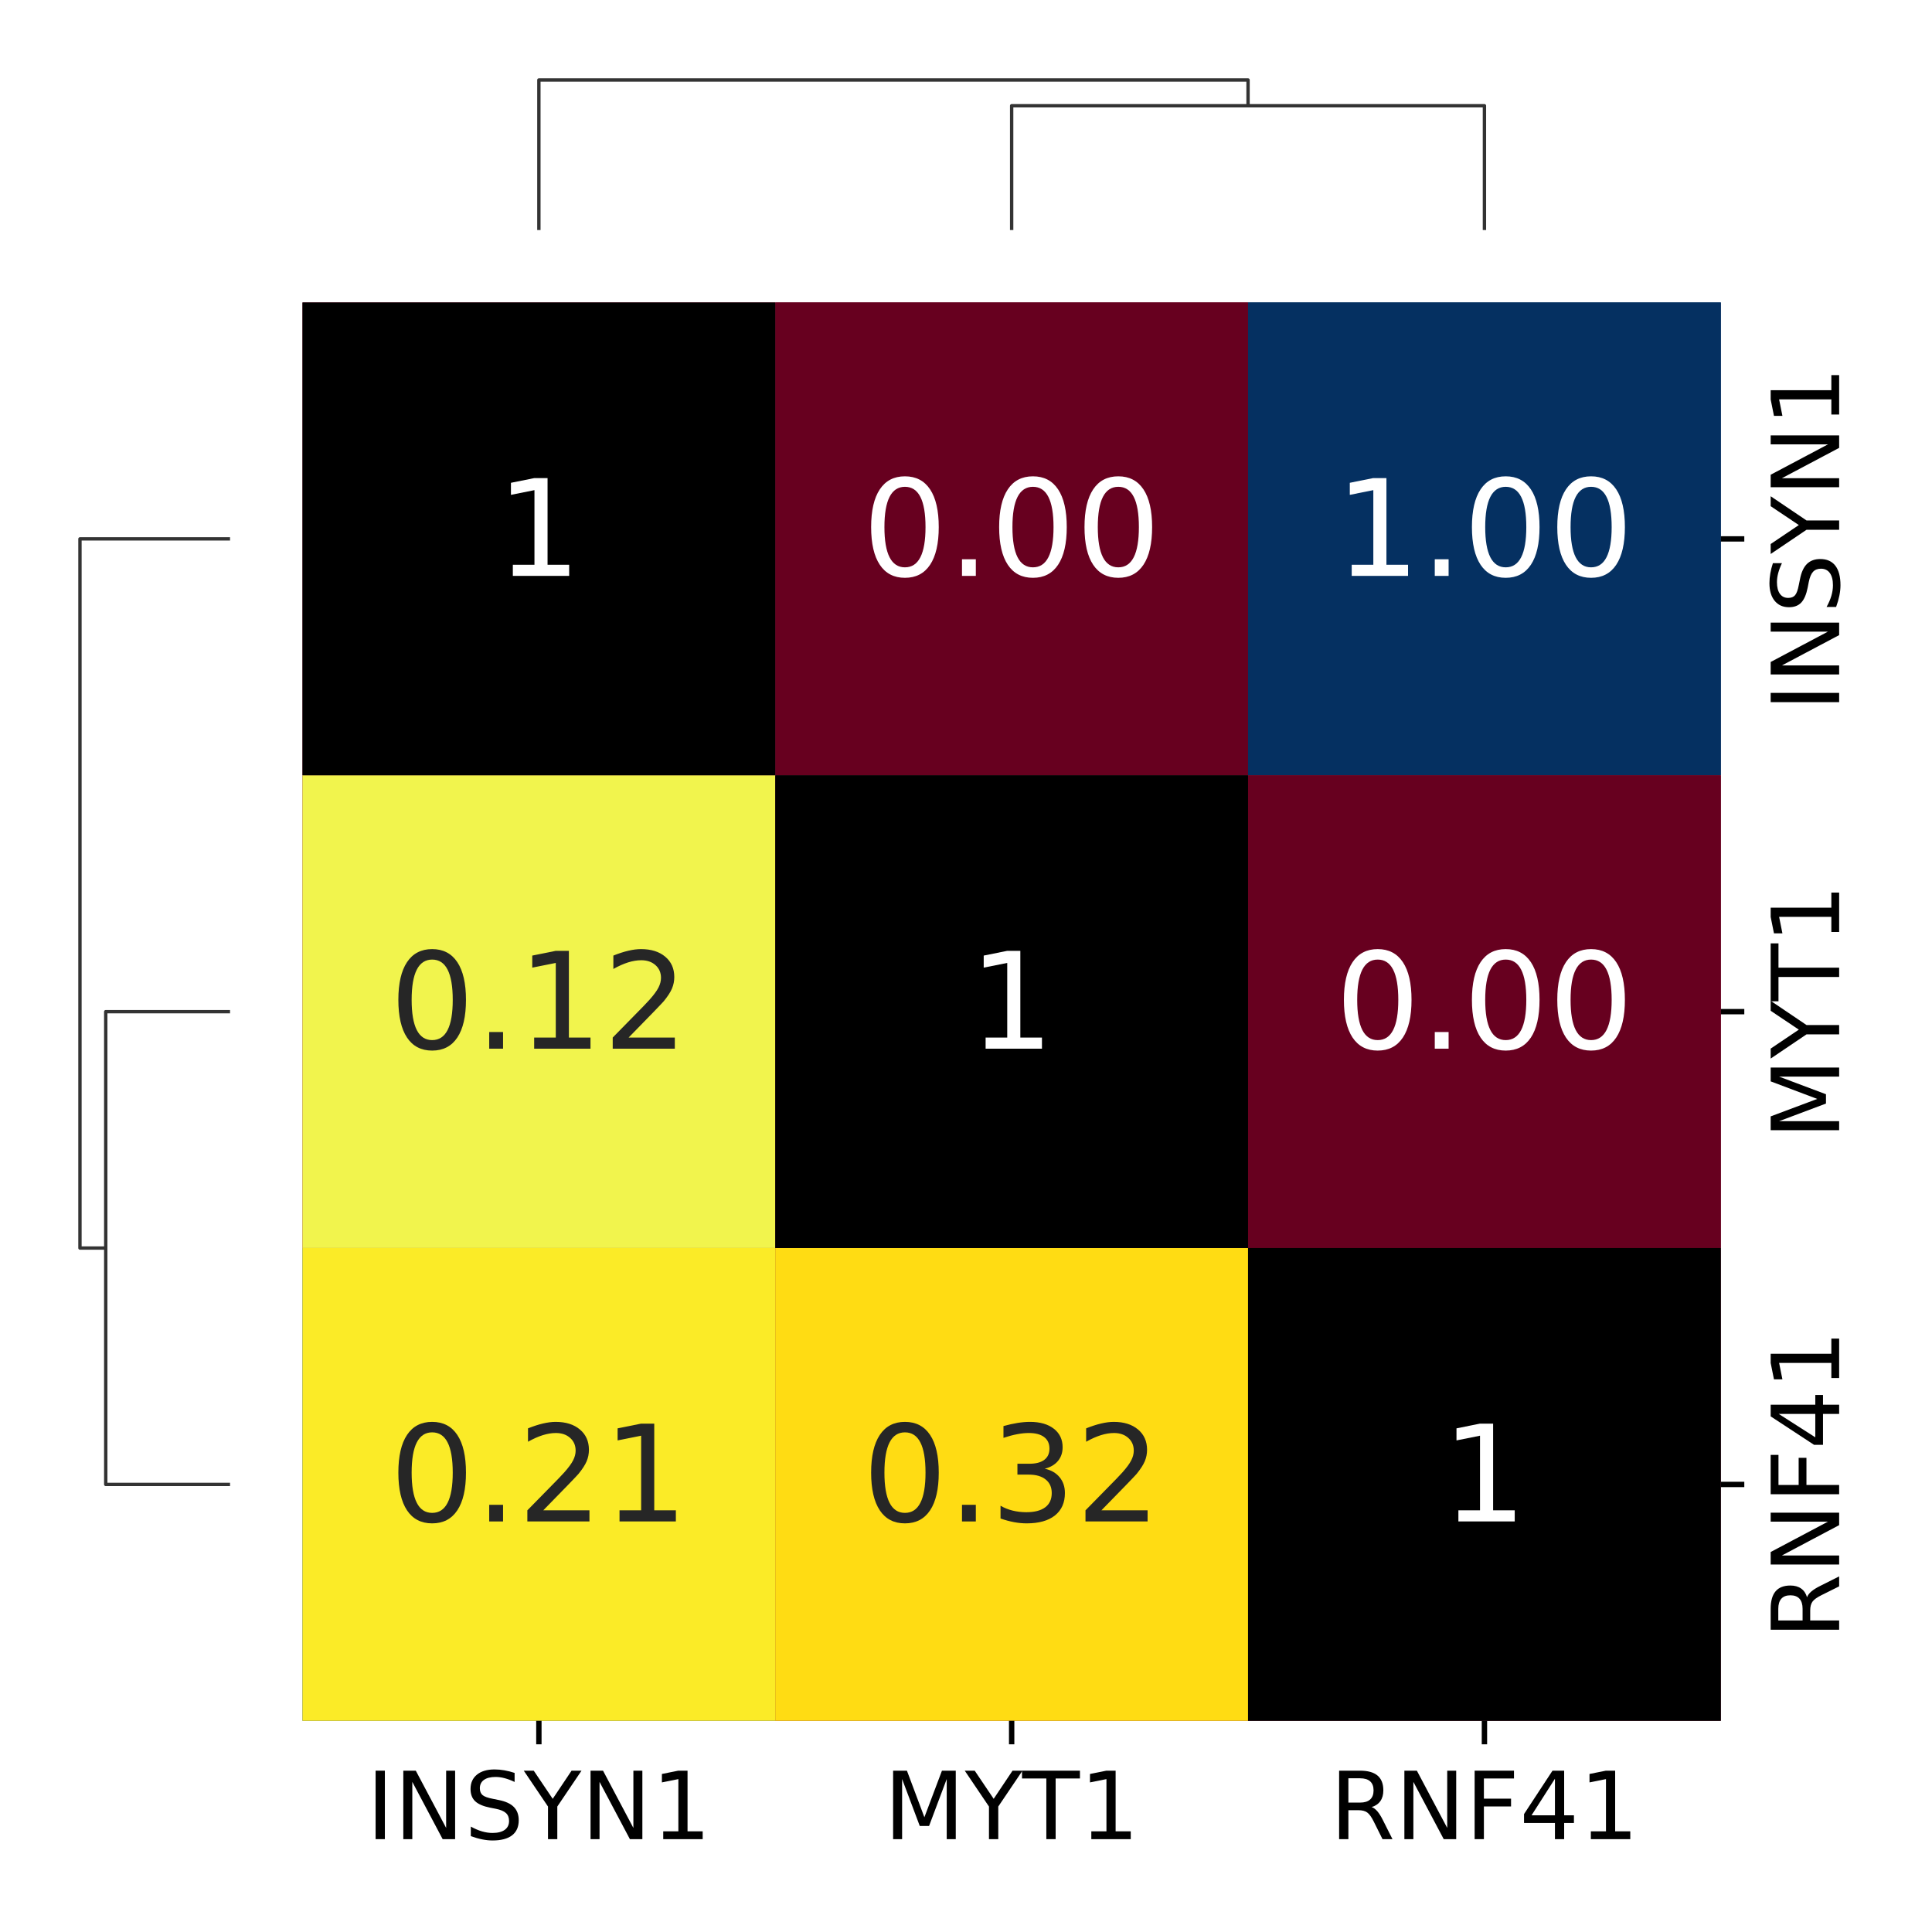
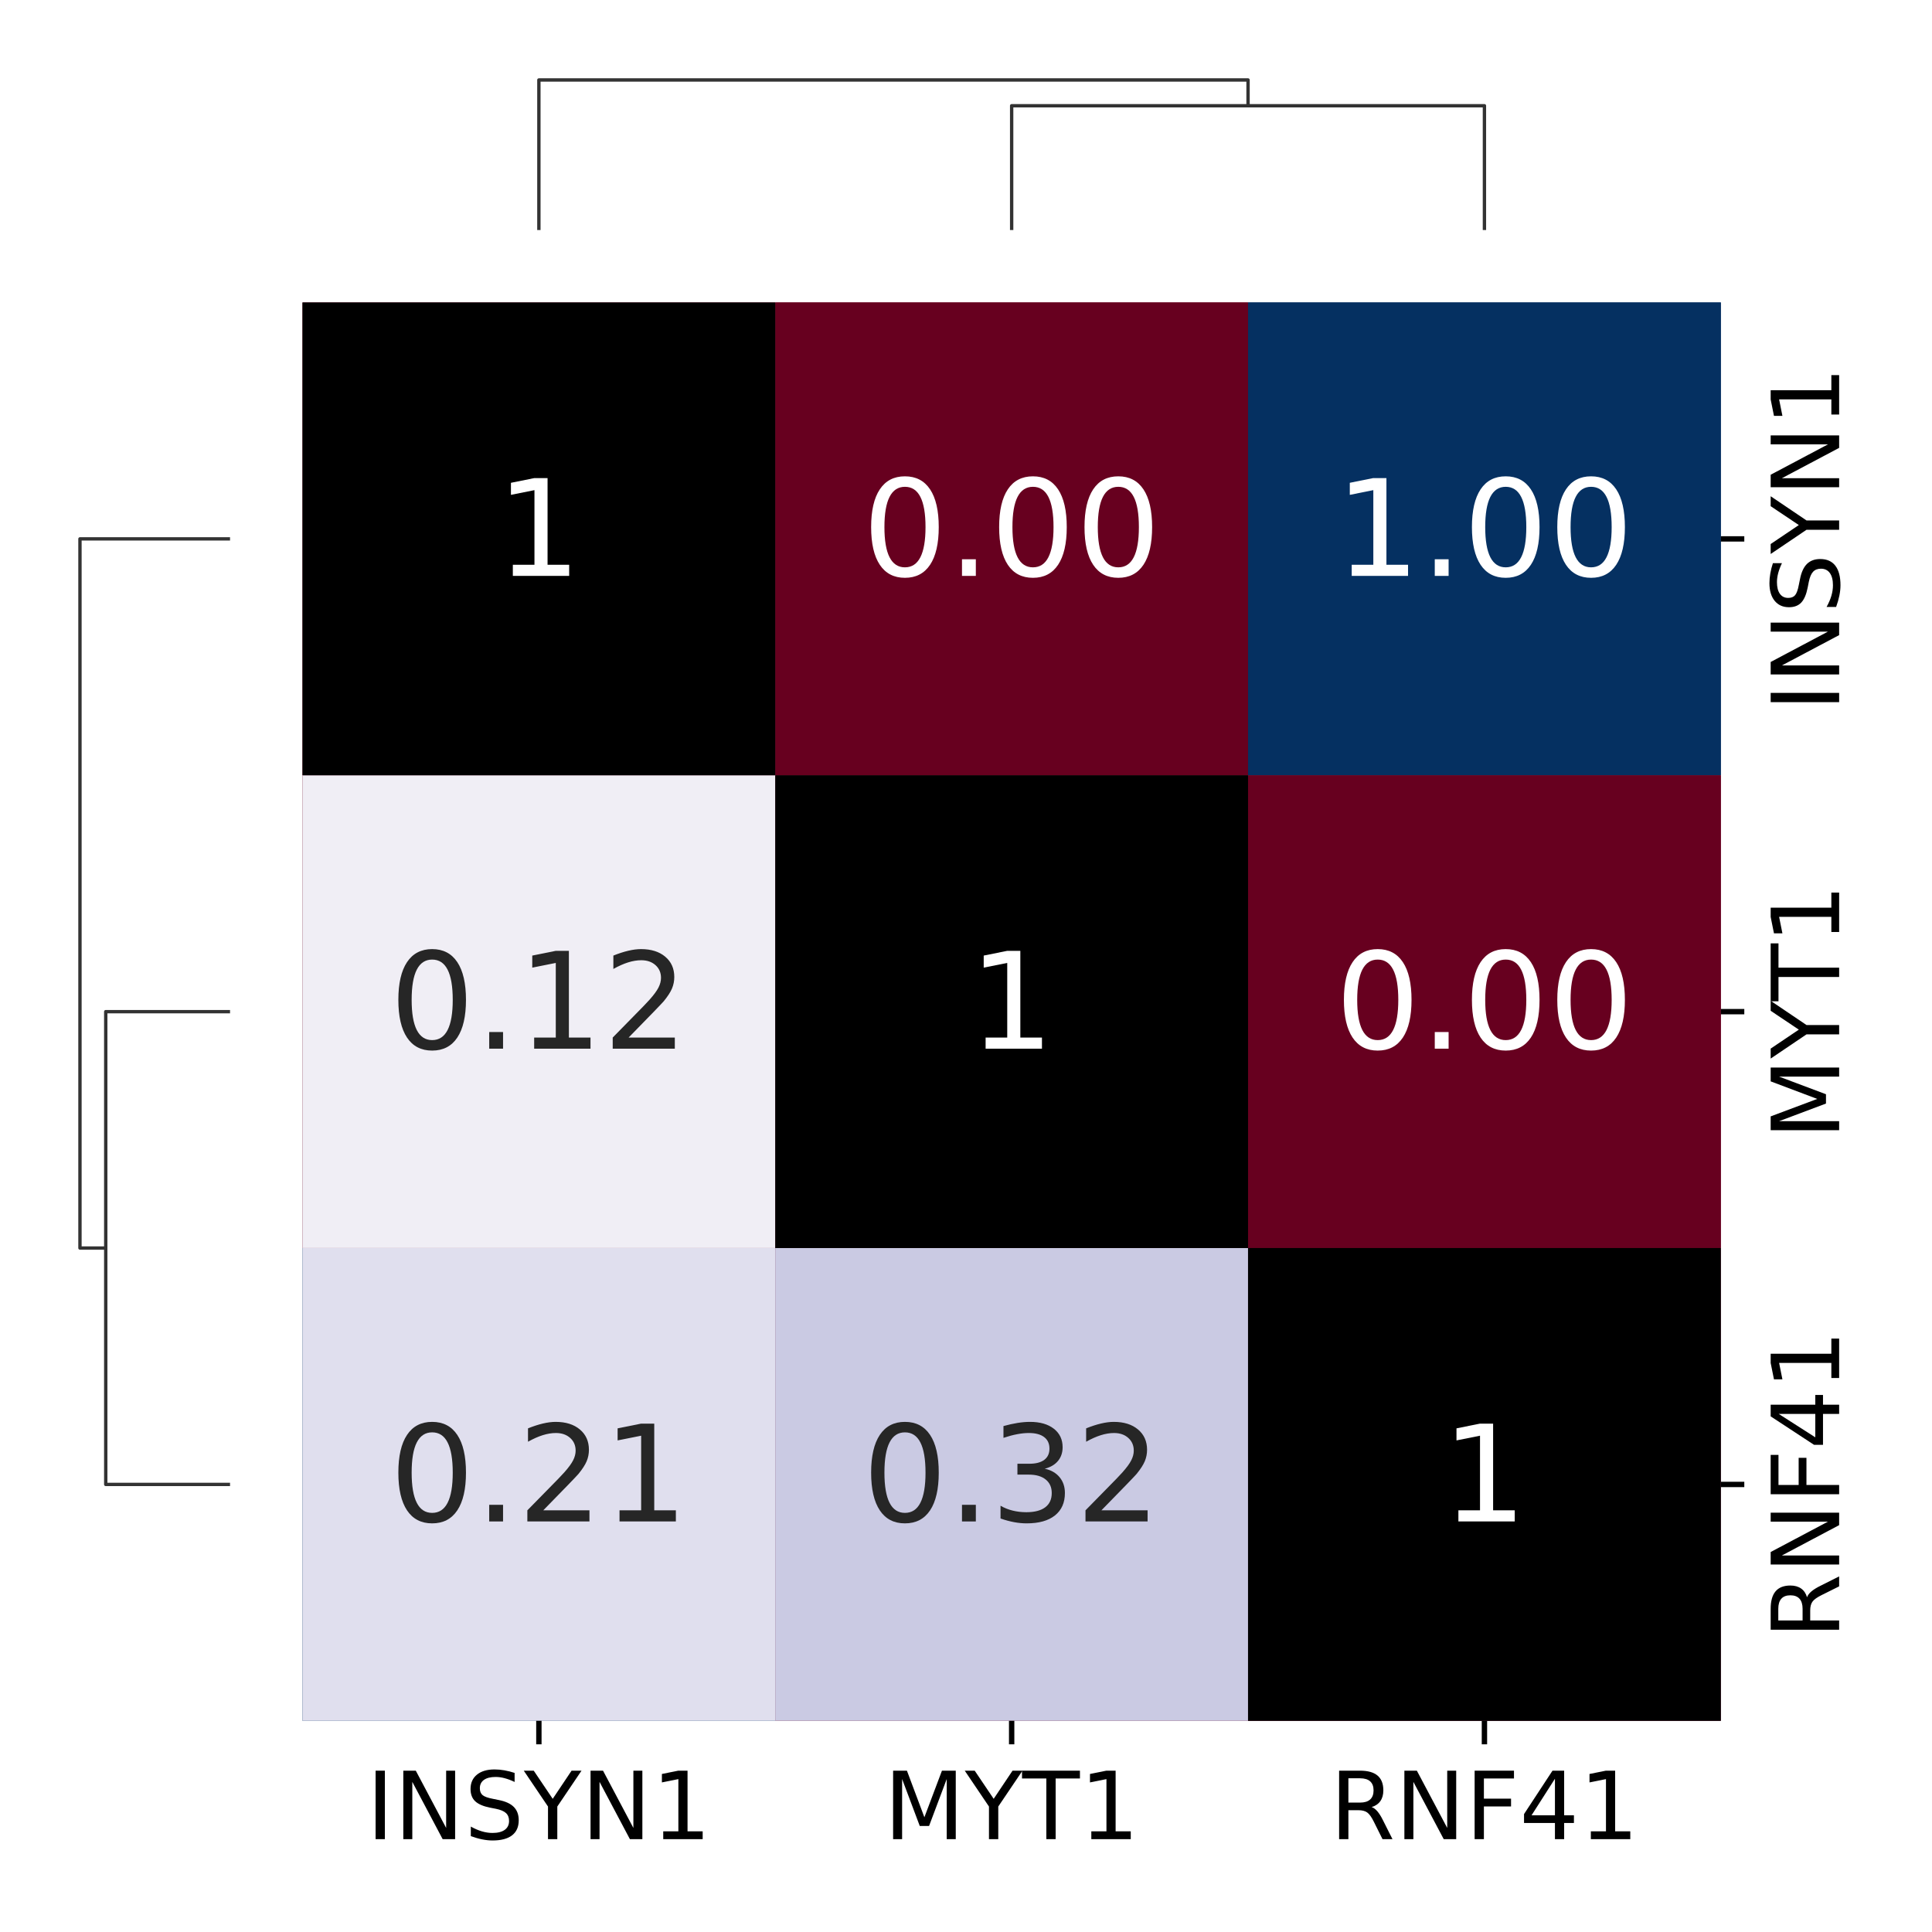
<svg xmlns="http://www.w3.org/2000/svg" xmlns:xlink="http://www.w3.org/1999/xlink" width="288pt" height="288pt" viewBox="0 0 288 288" version="1.1">
  <defs>
    <style type="text/css">*{stroke-linejoin: round; stroke-linecap: butt}</style>
  </defs>
  <g id="figure_1">
    <g id="patch_1">
      <path d="M 0 288  L 288 288  L 288 0  L 0 0  z " style="fill: #ffffff" />
    </g>
    <g id="axes_1">
      <g id="LineCollection_1">
-         <path d="M 34.292 150.806  L 15.763 150.806  L 15.763 221.282  L 34.292 221.282  " clip-path="url(#p4265478414)" style="fill: none; stroke: #333333; stroke-width: 0.5" />
-         <path d="M 34.292 80.33  L 11.919 80.33  L 11.919 186.044  L 15.763 186.044  " clip-path="url(#p4265478414)" style="fill: none; stroke: #333333; stroke-width: 0.5" />
+         <path d="M 34.292 150.806  L 15.763 150.806  L 15.763 221.282  L 34.292 221.282  " clip-path="url(#pa65176cd0b)" style="fill: none; stroke: #333333; stroke-width: 0.5" />
+         <path d="M 34.292 80.33  L 11.919 80.33  L 11.919 186.044  L 15.763 186.044  " clip-path="url(#pa65176cd0b)" style="fill: none; stroke: #333333; stroke-width: 0.5" />
      </g>
    </g>
    <g id="axes_2">
      <g id="LineCollection_2">
-         <path d="M 150.806 34.292  L 150.806 15.763  L 221.282 15.763  L 221.282 34.292  " clip-path="url(#pa27705b483)" style="fill: none; stroke: #333333; stroke-width: 0.5" />
-         <path d="M 80.33 34.292  L 80.33 11.919  L 186.044 11.919  L 186.044 15.763  " clip-path="url(#pa27705b483)" style="fill: none; stroke: #333333; stroke-width: 0.5" />
+         <path d="M 150.806 34.292  L 150.806 15.763  L 221.282 15.763  L 221.282 34.292  " clip-path="url(#pcfc87feee5)" style="fill: none; stroke: #333333; stroke-width: 0.5" />
+         <path d="M 80.33 34.292  L 80.33 11.919  L 186.044 11.919  L 186.044 15.763  " clip-path="url(#pcfc87feee5)" style="fill: none; stroke: #333333; stroke-width: 0.5" />
      </g>
    </g>
    <g id="axes_3">
      <g id="patch_2">
        <path d="M 45.092 256.52  L 256.52 256.52  L 256.52 45.092  L 45.092 45.092  z " style="fill: #ffffff" />
      </g>
      <g id="QuadMesh_1">
-         <path d="M 45.092 45.092  L 115.568 45.092  L 115.568 115.568  L 45.092 115.568  L 45.092 45.092  " clip-path="url(#p3779ebf0c8)" style="fill: #67001f" />
-         <path d="M 115.568 45.092  L 186.044 45.092  L 186.044 115.568  L 115.568 115.568  L 115.568 45.092  " clip-path="url(#p3779ebf0c8)" style="fill: #67001f" />
-         <path d="M 186.044 45.092  L 256.52 45.092  L 256.52 115.568  L 186.044 115.568  L 186.044 45.092  " clip-path="url(#p3779ebf0c8)" style="fill: #053061" />
-         <path d="M 45.092 115.568  L 115.568 115.568  L 115.568 186.044  L 45.092 186.044  L 45.092 115.568  " clip-path="url(#p3779ebf0c8)" style="fill: #67001f" />
-         <path d="M 115.568 115.568  L 186.044 115.568  L 186.044 186.044  L 115.568 186.044  L 115.568 115.568  " clip-path="url(#p3779ebf0c8)" style="fill: #67001f" />
-         <path d="M 186.044 115.568  L 256.52 115.568  L 256.52 186.044  L 186.044 186.044  L 186.044 115.568  " clip-path="url(#p3779ebf0c8)" style="fill: #67001f" />
-         <path d="M 45.092 186.044  L 115.568 186.044  L 115.568 256.52  L 45.092 256.52  L 45.092 186.044  " clip-path="url(#p3779ebf0c8)" style="fill: #053061" />
-         <path d="M 115.568 186.044  L 186.044 186.044  L 186.044 256.52  L 115.568 256.52  L 115.568 186.044  " clip-path="url(#p3779ebf0c8)" style="fill: #67001f" />
-         <path d="M 186.044 186.044  L 256.52 186.044  L 256.52 256.52  L 186.044 256.52  L 186.044 186.044  " clip-path="url(#p3779ebf0c8)" style="fill: #67001f" />
+         <path d="M 45.092 45.092  L 115.568 45.092  L 115.568 115.568  L 45.092 115.568  L 45.092 45.092  " clip-path="url(#p0238e5dc41)" style="fill: #67001f" />
+         <path d="M 115.568 45.092  L 186.044 45.092  L 186.044 115.568  L 115.568 115.568  L 115.568 45.092  " clip-path="url(#p0238e5dc41)" style="fill: #67001f" />
+         <path d="M 186.044 45.092  L 256.52 45.092  L 256.52 115.568  L 186.044 115.568  L 186.044 45.092  " clip-path="url(#p0238e5dc41)" style="fill: #053061" />
+         <path d="M 45.092 115.568  L 115.568 115.568  L 115.568 186.044  L 45.092 186.044  L 45.092 115.568  " clip-path="url(#p0238e5dc41)" style="fill: #67001f" />
+         <path d="M 115.568 115.568  L 186.044 115.568  L 186.044 186.044  L 115.568 186.044  L 115.568 115.568  " clip-path="url(#p0238e5dc41)" style="fill: #67001f" />
+         <path d="M 186.044 115.568  L 256.52 115.568  L 256.52 186.044  L 186.044 186.044  L 186.044 115.568  " clip-path="url(#p0238e5dc41)" style="fill: #67001f" />
+         <path d="M 45.092 186.044  L 115.568 186.044  L 115.568 256.52  L 45.092 256.52  L 45.092 186.044  " clip-path="url(#p0238e5dc41)" style="fill: #053061" />
+         <path d="M 115.568 186.044  L 186.044 186.044  L 186.044 256.52  L 115.568 256.52  L 115.568 186.044  " clip-path="url(#p0238e5dc41)" style="fill: #67001f" />
+         <path d="M 186.044 186.044  L 256.52 186.044  L 256.52 256.52  L 186.044 256.52  L 186.044 186.044  " clip-path="url(#p0238e5dc41)" style="fill: #67001f" />
      </g>
      <g id="QuadMesh_2">
-         <path d="M 45.092 45.092  L 115.568 45.092  L 115.568 115.568  L 45.092 115.568  L 45.092 45.092  " clip-path="url(#p3779ebf0c8)" style="fill: none" />
-         <path d="M 115.568 45.092  L 186.044 45.092  L 186.044 115.568  L 115.568 115.568  L 115.568 45.092  " clip-path="url(#p3779ebf0c8)" style="fill: #67001f" />
-         <path d="M 186.044 45.092  L 256.52 45.092  L 256.52 115.568  L 186.044 115.568  L 186.044 45.092  " clip-path="url(#p3779ebf0c8)" style="fill: #053061" />
-         <path d="M 45.092 115.568  L 115.568 115.568  L 115.568 186.044  L 45.092 186.044  L 45.092 115.568  " clip-path="url(#p3779ebf0c8)" style="fill: none" />
-         <path d="M 115.568 115.568  L 186.044 115.568  L 186.044 186.044  L 115.568 186.044  L 115.568 115.568  " clip-path="url(#p3779ebf0c8)" style="fill: none" />
-         <path d="M 186.044 115.568  L 256.52 115.568  L 256.52 186.044  L 186.044 186.044  L 186.044 115.568  " clip-path="url(#p3779ebf0c8)" style="fill: #67001f" />
-         <path d="M 45.092 186.044  L 115.568 186.044  L 115.568 256.52  L 45.092 256.52  L 45.092 186.044  " clip-path="url(#p3779ebf0c8)" style="fill: none" />
-         <path d="M 115.568 186.044  L 186.044 186.044  L 186.044 256.52  L 115.568 256.52  L 115.568 186.044  " clip-path="url(#p3779ebf0c8)" style="fill: none" />
-         <path d="M 186.044 186.044  L 256.52 186.044  L 256.52 256.52  L 186.044 256.52  L 186.044 186.044  " clip-path="url(#p3779ebf0c8)" style="fill: none" />
+         <path d="M 45.092 45.092  L 115.568 45.092  L 115.568 115.568  L 45.092 115.568  L 45.092 45.092  " clip-path="url(#p0238e5dc41)" style="fill: none" />
+         <path d="M 115.568 45.092  L 186.044 45.092  L 186.044 115.568  L 115.568 115.568  L 115.568 45.092  " clip-path="url(#p0238e5dc41)" style="fill: #67001f" />
+         <path d="M 186.044 45.092  L 256.52 45.092  L 256.52 115.568  L 186.044 115.568  L 186.044 45.092  " clip-path="url(#p0238e5dc41)" style="fill: #053061" />
+         <path d="M 45.092 115.568  L 115.568 115.568  L 115.568 186.044  L 45.092 186.044  L 45.092 115.568  " clip-path="url(#p0238e5dc41)" style="fill: none" />
+         <path d="M 115.568 115.568  L 186.044 115.568  L 186.044 186.044  L 115.568 186.044  L 115.568 115.568  " clip-path="url(#p0238e5dc41)" style="fill: none" />
+         <path d="M 186.044 115.568  L 256.52 115.568  L 256.52 186.044  L 186.044 186.044  L 186.044 115.568  " clip-path="url(#p0238e5dc41)" style="fill: #67001f" />
+         <path d="M 45.092 186.044  L 115.568 186.044  L 115.568 256.52  L 45.092 256.52  L 45.092 186.044  " clip-path="url(#p0238e5dc41)" style="fill: none" />
+         <path d="M 115.568 186.044  L 186.044 186.044  L 186.044 256.52  L 115.568 256.52  L 115.568 186.044  " clip-path="url(#p0238e5dc41)" style="fill: none" />
+         <path d="M 186.044 186.044  L 256.52 186.044  L 256.52 256.52  L 186.044 256.52  L 186.044 186.044  " clip-path="url(#p0238e5dc41)" style="fill: none" />
      </g>
      <g id="QuadMesh_3">
-         <path d="M 45.092 45.092  L 115.568 45.092  L 115.568 115.568  L 45.092 115.568  L 45.092 45.092  " clip-path="url(#p3779ebf0c8)" style="fill: none" />
-         <path d="M 115.568 45.092  L 186.044 45.092  L 186.044 115.568  L 115.568 115.568  L 115.568 45.092  " clip-path="url(#p3779ebf0c8)" style="fill: none" />
-         <path d="M 186.044 45.092  L 256.52 45.092  L 256.52 115.568  L 186.044 115.568  L 186.044 45.092  " clip-path="url(#p3779ebf0c8)" style="fill: none" />
-         <path d="M 45.092 115.568  L 115.568 115.568  L 115.568 186.044  L 45.092 186.044  L 45.092 115.568  " clip-path="url(#p3779ebf0c8)" style="fill: #f1f44d" />
-         <path d="M 115.568 115.568  L 186.044 115.568  L 186.044 186.044  L 115.568 186.044  L 115.568 115.568  " clip-path="url(#p3779ebf0c8)" style="fill: none" />
-         <path d="M 186.044 115.568  L 256.52 115.568  L 256.52 186.044  L 186.044 186.044  L 186.044 115.568  " clip-path="url(#p3779ebf0c8)" style="fill: none" />
-         <path d="M 45.092 186.044  L 115.568 186.044  L 115.568 256.52  L 45.092 256.52  L 45.092 186.044  " clip-path="url(#p3779ebf0c8)" style="fill: #fbeb27" />
-         <path d="M 115.568 186.044  L 186.044 186.044  L 186.044 256.52  L 115.568 256.52  L 115.568 186.044  " clip-path="url(#p3779ebf0c8)" style="fill: #ffdc13" />
-         <path d="M 186.044 186.044  L 256.52 186.044  L 256.52 256.52  L 186.044 256.52  L 186.044 186.044  " clip-path="url(#p3779ebf0c8)" style="fill: none" />
+         <path d="M 45.092 45.092  L 115.568 45.092  L 115.568 115.568  L 45.092 115.568  L 45.092 45.092  " clip-path="url(#p0238e5dc41)" style="fill: none" />
+         <path d="M 115.568 45.092  L 186.044 45.092  L 186.044 115.568  L 115.568 115.568  L 115.568 45.092  " clip-path="url(#p0238e5dc41)" style="fill: none" />
+         <path d="M 186.044 45.092  L 256.52 45.092  L 256.52 115.568  L 186.044 115.568  L 186.044 45.092  " clip-path="url(#p0238e5dc41)" style="fill: none" />
+         <path d="M 45.092 115.568  L 115.568 115.568  L 115.568 186.044  L 45.092 186.044  L 45.092 115.568  " clip-path="url(#p0238e5dc41)" style="fill: #f0eef5" />
+         <path d="M 115.568 115.568  L 186.044 115.568  L 186.044 186.044  L 115.568 186.044  L 115.568 115.568  " clip-path="url(#p0238e5dc41)" style="fill: none" />
+         <path d="M 186.044 115.568  L 256.52 115.568  L 256.52 186.044  L 186.044 186.044  L 186.044 115.568  " clip-path="url(#p0238e5dc41)" style="fill: none" />
+         <path d="M 45.092 186.044  L 115.568 186.044  L 115.568 256.52  L 45.092 256.52  L 45.092 186.044  " clip-path="url(#p0238e5dc41)" style="fill: #e0dfee" />
+         <path d="M 115.568 186.044  L 186.044 186.044  L 186.044 256.52  L 115.568 256.52  L 115.568 186.044  " clip-path="url(#p0238e5dc41)" style="fill: #cacae3" />
+         <path d="M 186.044 186.044  L 256.52 186.044  L 256.52 256.52  L 186.044 256.52  L 186.044 186.044  " clip-path="url(#p0238e5dc41)" style="fill: none" />
      </g>
      <g id="QuadMesh_4">
-         <path d="M 45.092 45.092  L 115.568 45.092  L 115.568 115.568  L 45.092 115.568  L 45.092 45.092  " clip-path="url(#p3779ebf0c8)" />
-         <path d="M 115.568 45.092  L 186.044 45.092  L 186.044 115.568  L 115.568 115.568  L 115.568 45.092  " clip-path="url(#p3779ebf0c8)" style="fill: none" />
-         <path d="M 186.044 45.092  L 256.52 45.092  L 256.52 115.568  L 186.044 115.568  L 186.044 45.092  " clip-path="url(#p3779ebf0c8)" style="fill: none" />
-         <path d="M 45.092 115.568  L 115.568 115.568  L 115.568 186.044  L 45.092 186.044  L 45.092 115.568  " clip-path="url(#p3779ebf0c8)" style="fill: none" />
-         <path d="M 115.568 115.568  L 186.044 115.568  L 186.044 186.044  L 115.568 186.044  L 115.568 115.568  " clip-path="url(#p3779ebf0c8)" />
-         <path d="M 186.044 115.568  L 256.52 115.568  L 256.52 186.044  L 186.044 186.044  L 186.044 115.568  " clip-path="url(#p3779ebf0c8)" style="fill: none" />
-         <path d="M 45.092 186.044  L 115.568 186.044  L 115.568 256.52  L 45.092 256.52  L 45.092 186.044  " clip-path="url(#p3779ebf0c8)" style="fill: none" />
-         <path d="M 115.568 186.044  L 186.044 186.044  L 186.044 256.52  L 115.568 256.52  L 115.568 186.044  " clip-path="url(#p3779ebf0c8)" style="fill: none" />
-         <path d="M 186.044 186.044  L 256.52 186.044  L 256.52 256.52  L 186.044 256.52  L 186.044 186.044  " clip-path="url(#p3779ebf0c8)" />
+         <path d="M 45.092 45.092  L 115.568 45.092  L 115.568 115.568  L 45.092 115.568  L 45.092 45.092  " clip-path="url(#p0238e5dc41)" />
+         <path d="M 115.568 45.092  L 186.044 45.092  L 186.044 115.568  L 115.568 115.568  L 115.568 45.092  " clip-path="url(#p0238e5dc41)" style="fill: none" />
+         <path d="M 186.044 45.092  L 256.52 45.092  L 256.52 115.568  L 186.044 115.568  L 186.044 45.092  " clip-path="url(#p0238e5dc41)" style="fill: none" />
+         <path d="M 45.092 115.568  L 115.568 115.568  L 115.568 186.044  L 45.092 186.044  L 45.092 115.568  " clip-path="url(#p0238e5dc41)" style="fill: none" />
+         <path d="M 115.568 115.568  L 186.044 115.568  L 186.044 186.044  L 115.568 186.044  L 115.568 115.568  " clip-path="url(#p0238e5dc41)" />
+         <path d="M 186.044 115.568  L 256.52 115.568  L 256.52 186.044  L 186.044 186.044  L 186.044 115.568  " clip-path="url(#p0238e5dc41)" style="fill: none" />
+         <path d="M 45.092 186.044  L 115.568 186.044  L 115.568 256.52  L 45.092 256.52  L 45.092 186.044  " clip-path="url(#p0238e5dc41)" style="fill: none" />
+         <path d="M 115.568 186.044  L 186.044 186.044  L 186.044 256.52  L 115.568 256.52  L 115.568 186.044  " clip-path="url(#p0238e5dc41)" style="fill: none" />
+         <path d="M 186.044 186.044  L 256.52 186.044  L 256.52 256.52  L 186.044 256.52  L 186.044 186.044  " clip-path="url(#p0238e5dc41)" />
      </g>
      <g id="matplotlib.axis_1">
        <g id="xtick_1">
          <g id="line2d_1">
            <defs>
-               <path id="mb183c6eb29" d="M 0 0  L 0 3.5  " style="stroke: #000000; stroke-width: 0.8" />
+               <path id="m30f7aee59b" d="M 0 0  L 0 3.5  " style="stroke: #000000; stroke-width: 0.8" />
            </defs>
            <g>
-               <use xlink:href="#mb183c6eb29" x="80.33" y="256.52" style="stroke: #000000; stroke-width: 0.8" />
+               <use xlink:href="#m30f7aee59b" x="80.33" y="256.52" style="stroke: #000000; stroke-width: 0.8" />
            </g>
          </g>
          <g id="text_1">
            <g transform="translate(54.61812 274.1578) scale(0.14 -0.14)">
              <defs>
                <path id="DejaVuSans-49" d="M 628 4666  L 1259 4666  L 1259 0  L 628 0  L 628 4666  z " transform="scale(0.015625)" />
                <path id="DejaVuSans-4e" d="M 628 4666  L 1478 4666  L 3547 763  L 3547 4666  L 4159 4666  L 4159 0  L 3309 0  L 1241 3903  L 1241 0  L 628 0  L 628 4666  z " transform="scale(0.015625)" />
                <path id="DejaVuSans-53" d="M 3425 4513  L 3425 3897  Q 3066 4069 2747 4153  Q 2428 4238 2131 4238  Q 1616 4238 1336 4038  Q 1056 3838 1056 3469  Q 1056 3159 1242 3001  Q 1428 2844 1947 2747  L 2328 2669  Q 3034 2534 3370 2195  Q 3706 1856 3706 1288  Q 3706 609 3251 259  Q 2797 -91 1919 -91  Q 1588 -91 1214 -16  Q 841 59 441 206  L 441 856  Q 825 641 1194 531  Q 1563 422 1919 422  Q 2459 422 2753 634  Q 3047 847 3047 1241  Q 3047 1584 2836 1778  Q 2625 1972 2144 2069  L 1759 2144  Q 1053 2284 737 2584  Q 422 2884 422 3419  Q 422 4038 858 4394  Q 1294 4750 2059 4750  Q 2388 4750 2728 4690  Q 3069 4631 3425 4513  z " transform="scale(0.015625)" />
                <path id="DejaVuSans-59" d="M -13 4666  L 666 4666  L 1959 2747  L 3244 4666  L 3922 4666  L 2272 2222  L 2272 0  L 1638 0  L 1638 2222  L -13 4666  z " transform="scale(0.015625)" />
                <path id="DejaVuSans-31" d="M 794 531  L 1825 531  L 1825 4091  L 703 3866  L 703 4441  L 1819 4666  L 2450 4666  L 2450 531  L 3481 531  L 3481 0  L 794 0  L 794 531  z " transform="scale(0.015625)" />
              </defs>
              <use xlink:href="#DejaVuSans-49" />
              <use xlink:href="#DejaVuSans-4e" x="29.492" />
              <use xlink:href="#DejaVuSans-53" x="104.297" />
              <use xlink:href="#DejaVuSans-59" x="167.773" />
              <use xlink:href="#DejaVuSans-4e" x="228.857" />
              <use xlink:href="#DejaVuSans-31" x="303.662" />
            </g>
          </g>
        </g>
        <g id="xtick_2">
          <g id="line2d_2">
            <g>
-               <use xlink:href="#mb183c6eb29" x="150.806" y="256.52" style="stroke: #000000; stroke-width: 0.8" />
+               <use xlink:href="#m30f7aee59b" x="150.806" y="256.52" style="stroke: #000000; stroke-width: 0.8" />
            </g>
          </g>
          <g id="text_2">
            <g transform="translate(131.7616 274.1578) scale(0.14 -0.14)">
              <defs>
                <path id="DejaVuSans-4d" d="M 628 4666  L 1569 4666  L 2759 1491  L 3956 4666  L 4897 4666  L 4897 0  L 4281 0  L 4281 4097  L 3078 897  L 2444 897  L 1241 4097  L 1241 0  L 628 0  L 628 4666  z " transform="scale(0.015625)" />
                <path id="DejaVuSans-54" d="M -19 4666  L 3928 4666  L 3928 4134  L 2272 4134  L 2272 0  L 1638 0  L 1638 4134  L -19 4134  L -19 4666  z " transform="scale(0.015625)" />
              </defs>
              <use xlink:href="#DejaVuSans-4d" />
              <use xlink:href="#DejaVuSans-59" x="86.279" />
              <use xlink:href="#DejaVuSans-54" x="147.363" />
              <use xlink:href="#DejaVuSans-31" x="208.447" />
            </g>
          </g>
        </g>
        <g id="xtick_3">
          <g id="line2d_3">
            <g>
-               <use xlink:href="#mb183c6eb29" x="221.282" y="256.52" style="stroke: #000000; stroke-width: 0.8" />
+               <use xlink:href="#m30f7aee59b" x="221.282" y="256.52" style="stroke: #000000; stroke-width: 0.8" />
            </g>
          </g>
          <g id="text_3">
            <g transform="translate(198.2476 274.1578) scale(0.14 -0.14)">
              <defs>
                <path id="DejaVuSans-52" d="M 2841 2188  Q 3044 2119 3236 1894  Q 3428 1669 3622 1275  L 4263 0  L 3584 0  L 2988 1197  Q 2756 1666 2539 1819  Q 2322 1972 1947 1972  L 1259 1972  L 1259 0  L 628 0  L 628 4666  L 2053 4666  Q 2853 4666 3247 4331  Q 3641 3997 3641 3322  Q 3641 2881 3436 2590  Q 3231 2300 2841 2188  z M 1259 4147  L 1259 2491  L 2053 2491  Q 2509 2491 2742 2702  Q 2975 2913 2975 3322  Q 2975 3731 2742 3939  Q 2509 4147 2053 4147  L 1259 4147  z " transform="scale(0.015625)" />
                <path id="DejaVuSans-46" d="M 628 4666  L 3309 4666  L 3309 4134  L 1259 4134  L 1259 2759  L 3109 2759  L 3109 2228  L 1259 2228  L 1259 0  L 628 0  L 628 4666  z " transform="scale(0.015625)" />
                <path id="DejaVuSans-34" d="M 2419 4116  L 825 1625  L 2419 1625  L 2419 4116  z M 2253 4666  L 3047 4666  L 3047 1625  L 3713 1625  L 3713 1100  L 3047 1100  L 3047 0  L 2419 0  L 2419 1100  L 313 1100  L 313 1709  L 2253 4666  z " transform="scale(0.015625)" />
              </defs>
              <use xlink:href="#DejaVuSans-52" />
              <use xlink:href="#DejaVuSans-4e" x="69.482" />
              <use xlink:href="#DejaVuSans-46" x="144.287" />
              <use xlink:href="#DejaVuSans-34" x="201.807" />
              <use xlink:href="#DejaVuSans-31" x="265.43" />
            </g>
          </g>
        </g>
      </g>
      <g id="matplotlib.axis_2">
        <g id="ytick_1">
          <g id="line2d_4">
            <defs>
-               <path id="m355d39c031" d="M 0 0  L 3.5 0  " style="stroke: #000000; stroke-width: 0.8" />
+               <path id="m7e752c3a38" d="M 0 0  L 3.5 0  " style="stroke: #000000; stroke-width: 0.8" />
            </defs>
            <g>
-               <use xlink:href="#m355d39c031" x="256.52" y="80.33" style="stroke: #000000; stroke-width: 0.8" />
+               <use xlink:href="#m7e752c3a38" x="256.52" y="80.33" style="stroke: #000000; stroke-width: 0.8" />
            </g>
          </g>
          <g id="text_4">
            <g transform="translate(274.1578 106.0419) rotate(-90) scale(0.14 -0.14)">
              <use xlink:href="#DejaVuSans-49" />
              <use xlink:href="#DejaVuSans-4e" x="29.492" />
              <use xlink:href="#DejaVuSans-53" x="104.297" />
              <use xlink:href="#DejaVuSans-59" x="167.773" />
              <use xlink:href="#DejaVuSans-4e" x="228.857" />
              <use xlink:href="#DejaVuSans-31" x="303.662" />
            </g>
          </g>
        </g>
        <g id="ytick_2">
          <g id="line2d_5">
            <g>
-               <use xlink:href="#m355d39c031" x="256.52" y="150.806" style="stroke: #000000; stroke-width: 0.8" />
+               <use xlink:href="#m7e752c3a38" x="256.52" y="150.806" style="stroke: #000000; stroke-width: 0.8" />
            </g>
          </g>
          <g id="text_5">
            <g transform="translate(274.1578 169.8504) rotate(-90) scale(0.14 -0.14)">
              <use xlink:href="#DejaVuSans-4d" />
              <use xlink:href="#DejaVuSans-59" x="86.279" />
              <use xlink:href="#DejaVuSans-54" x="147.363" />
              <use xlink:href="#DejaVuSans-31" x="208.447" />
            </g>
          </g>
        </g>
        <g id="ytick_3">
          <g id="line2d_6">
            <g>
-               <use xlink:href="#m355d39c031" x="256.52" y="221.282" style="stroke: #000000; stroke-width: 0.8" />
+               <use xlink:href="#m7e752c3a38" x="256.52" y="221.282" style="stroke: #000000; stroke-width: 0.8" />
            </g>
          </g>
          <g id="text_6">
            <g transform="translate(274.1578 244.3164) rotate(-90) scale(0.14 -0.14)">
              <use xlink:href="#DejaVuSans-52" />
              <use xlink:href="#DejaVuSans-4e" x="69.482" />
              <use xlink:href="#DejaVuSans-46" x="144.287" />
              <use xlink:href="#DejaVuSans-34" x="201.807" />
              <use xlink:href="#DejaVuSans-31" x="265.43" />
            </g>
          </g>
        </g>
      </g>
      <g id="text_7">
        <g style="fill: #ffffff" transform="translate(128.5404 85.84875) scale(0.2 -0.2)">
          <defs>
            <path id="DejaVuSans-30" d="M 2034 4250  Q 1547 4250 1301 3770  Q 1056 3291 1056 2328  Q 1056 1369 1301 889  Q 1547 409 2034 409  Q 2525 409 2770 889  Q 3016 1369 3016 2328  Q 3016 3291 2770 3770  Q 2525 4250 2034 4250  z M 2034 4750  Q 2819 4750 3233 4129  Q 3647 3509 3647 2328  Q 3647 1150 3233 529  Q 2819 -91 2034 -91  Q 1250 -91 836 529  Q 422 1150 422 2328  Q 422 3509 836 4129  Q 1250 4750 2034 4750  z " transform="scale(0.015625)" />
            <path id="DejaVuSans-2e" d="M 684 794  L 1344 794  L 1344 0  L 684 0  L 684 794  z " transform="scale(0.015625)" />
          </defs>
          <use xlink:href="#DejaVuSans-30" />
          <use xlink:href="#DejaVuSans-2e" x="63.623" />
          <use xlink:href="#DejaVuSans-30" x="95.41" />
          <use xlink:href="#DejaVuSans-30" x="159.033" />
        </g>
      </g>
      <g id="text_8">
        <g style="fill: #ffffff" transform="translate(199.0164 85.84875) scale(0.2 -0.2)">
          <use xlink:href="#DejaVuSans-31" />
          <use xlink:href="#DejaVuSans-2e" x="63.623" />
          <use xlink:href="#DejaVuSans-30" x="95.41" />
          <use xlink:href="#DejaVuSans-30" x="159.033" />
        </g>
      </g>
      <g id="text_9">
        <g style="fill: #ffffff" transform="translate(199.0164 156.3247) scale(0.2 -0.2)">
          <use xlink:href="#DejaVuSans-30" />
          <use xlink:href="#DejaVuSans-2e" x="63.623" />
          <use xlink:href="#DejaVuSans-30" x="95.41" />
          <use xlink:href="#DejaVuSans-30" x="159.033" />
        </g>
      </g>
      <g id="text_10">
        <g style="fill: #262626" transform="translate(58.06437 156.3247) scale(0.2 -0.2)">
          <defs>
            <path id="DejaVuSans-32" d="M 1228 531  L 3431 531  L 3431 0  L 469 0  L 469 531  Q 828 903 1448 1529  Q 2069 2156 2228 2338  Q 2531 2678 2651 2914  Q 2772 3150 2772 3378  Q 2772 3750 2511 3984  Q 2250 4219 1831 4219  Q 1534 4219 1204 4116  Q 875 4013 500 3803  L 500 4441  Q 881 4594 1212 4672  Q 1544 4750 1819 4750  Q 2544 4750 2975 4387  Q 3406 4025 3406 3419  Q 3406 3131 3298 2873  Q 3191 2616 2906 2266  Q 2828 2175 2409 1742  Q 1991 1309 1228 531  z " transform="scale(0.015625)" />
          </defs>
          <use xlink:href="#DejaVuSans-30" />
          <use xlink:href="#DejaVuSans-2e" x="63.623" />
          <use xlink:href="#DejaVuSans-31" x="95.41" />
          <use xlink:href="#DejaVuSans-32" x="159.033" />
        </g>
      </g>
      <g id="text_11">
        <g style="fill: #262626" transform="translate(58.06437 226.8007) scale(0.2 -0.2)">
          <use xlink:href="#DejaVuSans-30" />
          <use xlink:href="#DejaVuSans-2e" x="63.623" />
          <use xlink:href="#DejaVuSans-32" x="95.41" />
          <use xlink:href="#DejaVuSans-31" x="159.033" />
        </g>
      </g>
      <g id="text_12">
        <g style="fill: #262626" transform="translate(128.5404 226.8007) scale(0.2 -0.2)">
          <defs>
            <path id="DejaVuSans-33" d="M 2597 2516  Q 3050 2419 3304 2112  Q 3559 1806 3559 1356  Q 3559 666 3084 287  Q 2609 -91 1734 -91  Q 1441 -91 1130 -33  Q 819 25 488 141  L 488 750  Q 750 597 1062 519  Q 1375 441 1716 441  Q 2309 441 2620 675  Q 2931 909 2931 1356  Q 2931 1769 2642 2001  Q 2353 2234 1838 2234  L 1294 2234  L 1294 2753  L 1863 2753  Q 2328 2753 2575 2939  Q 2822 3125 2822 3475  Q 2822 3834 2567 4026  Q 2313 4219 1838 4219  Q 1578 4219 1281 4162  Q 984 4106 628 3988  L 628 4550  Q 988 4650 1302 4700  Q 1616 4750 1894 4750  Q 2613 4750 3031 4423  Q 3450 4097 3450 3541  Q 3450 3153 3228 2886  Q 3006 2619 2597 2516  z " transform="scale(0.015625)" />
          </defs>
          <use xlink:href="#DejaVuSans-30" />
          <use xlink:href="#DejaVuSans-2e" x="63.623" />
          <use xlink:href="#DejaVuSans-33" x="95.41" />
          <use xlink:href="#DejaVuSans-32" x="159.033" />
        </g>
      </g>
      <g id="text_13">
        <g style="fill: #ffffff" transform="translate(73.9675 85.84875) scale(0.2 -0.2)">
          <use xlink:href="#DejaVuSans-31" />
        </g>
      </g>
      <g id="text_14">
        <g style="fill: #ffffff" transform="translate(144.4435 156.3247) scale(0.2 -0.2)">
          <use xlink:href="#DejaVuSans-31" />
        </g>
      </g>
      <g id="text_15">
        <g style="fill: #ffffff" transform="translate(214.9195 226.8007) scale(0.2 -0.2)">
          <use xlink:href="#DejaVuSans-31" />
        </g>
      </g>
    </g>
  </g>
  <defs>
-     <clipPath id="p4265478414">
+     <clipPath id="pa65176cd0b">
      <rect x="10.8" y="45.092" width="23.492" height="211.428" />
    </clipPath>
-     <clipPath id="pa27705b483">
+     <clipPath id="pcfc87feee5">
      <rect x="45.092" y="10.8" width="211.428" height="23.492" />
    </clipPath>
-     <clipPath id="p3779ebf0c8">
+     <clipPath id="p0238e5dc41">
      <rect x="45.092" y="45.092" width="211.428" height="211.428" />
    </clipPath>
  </defs>
</svg>
